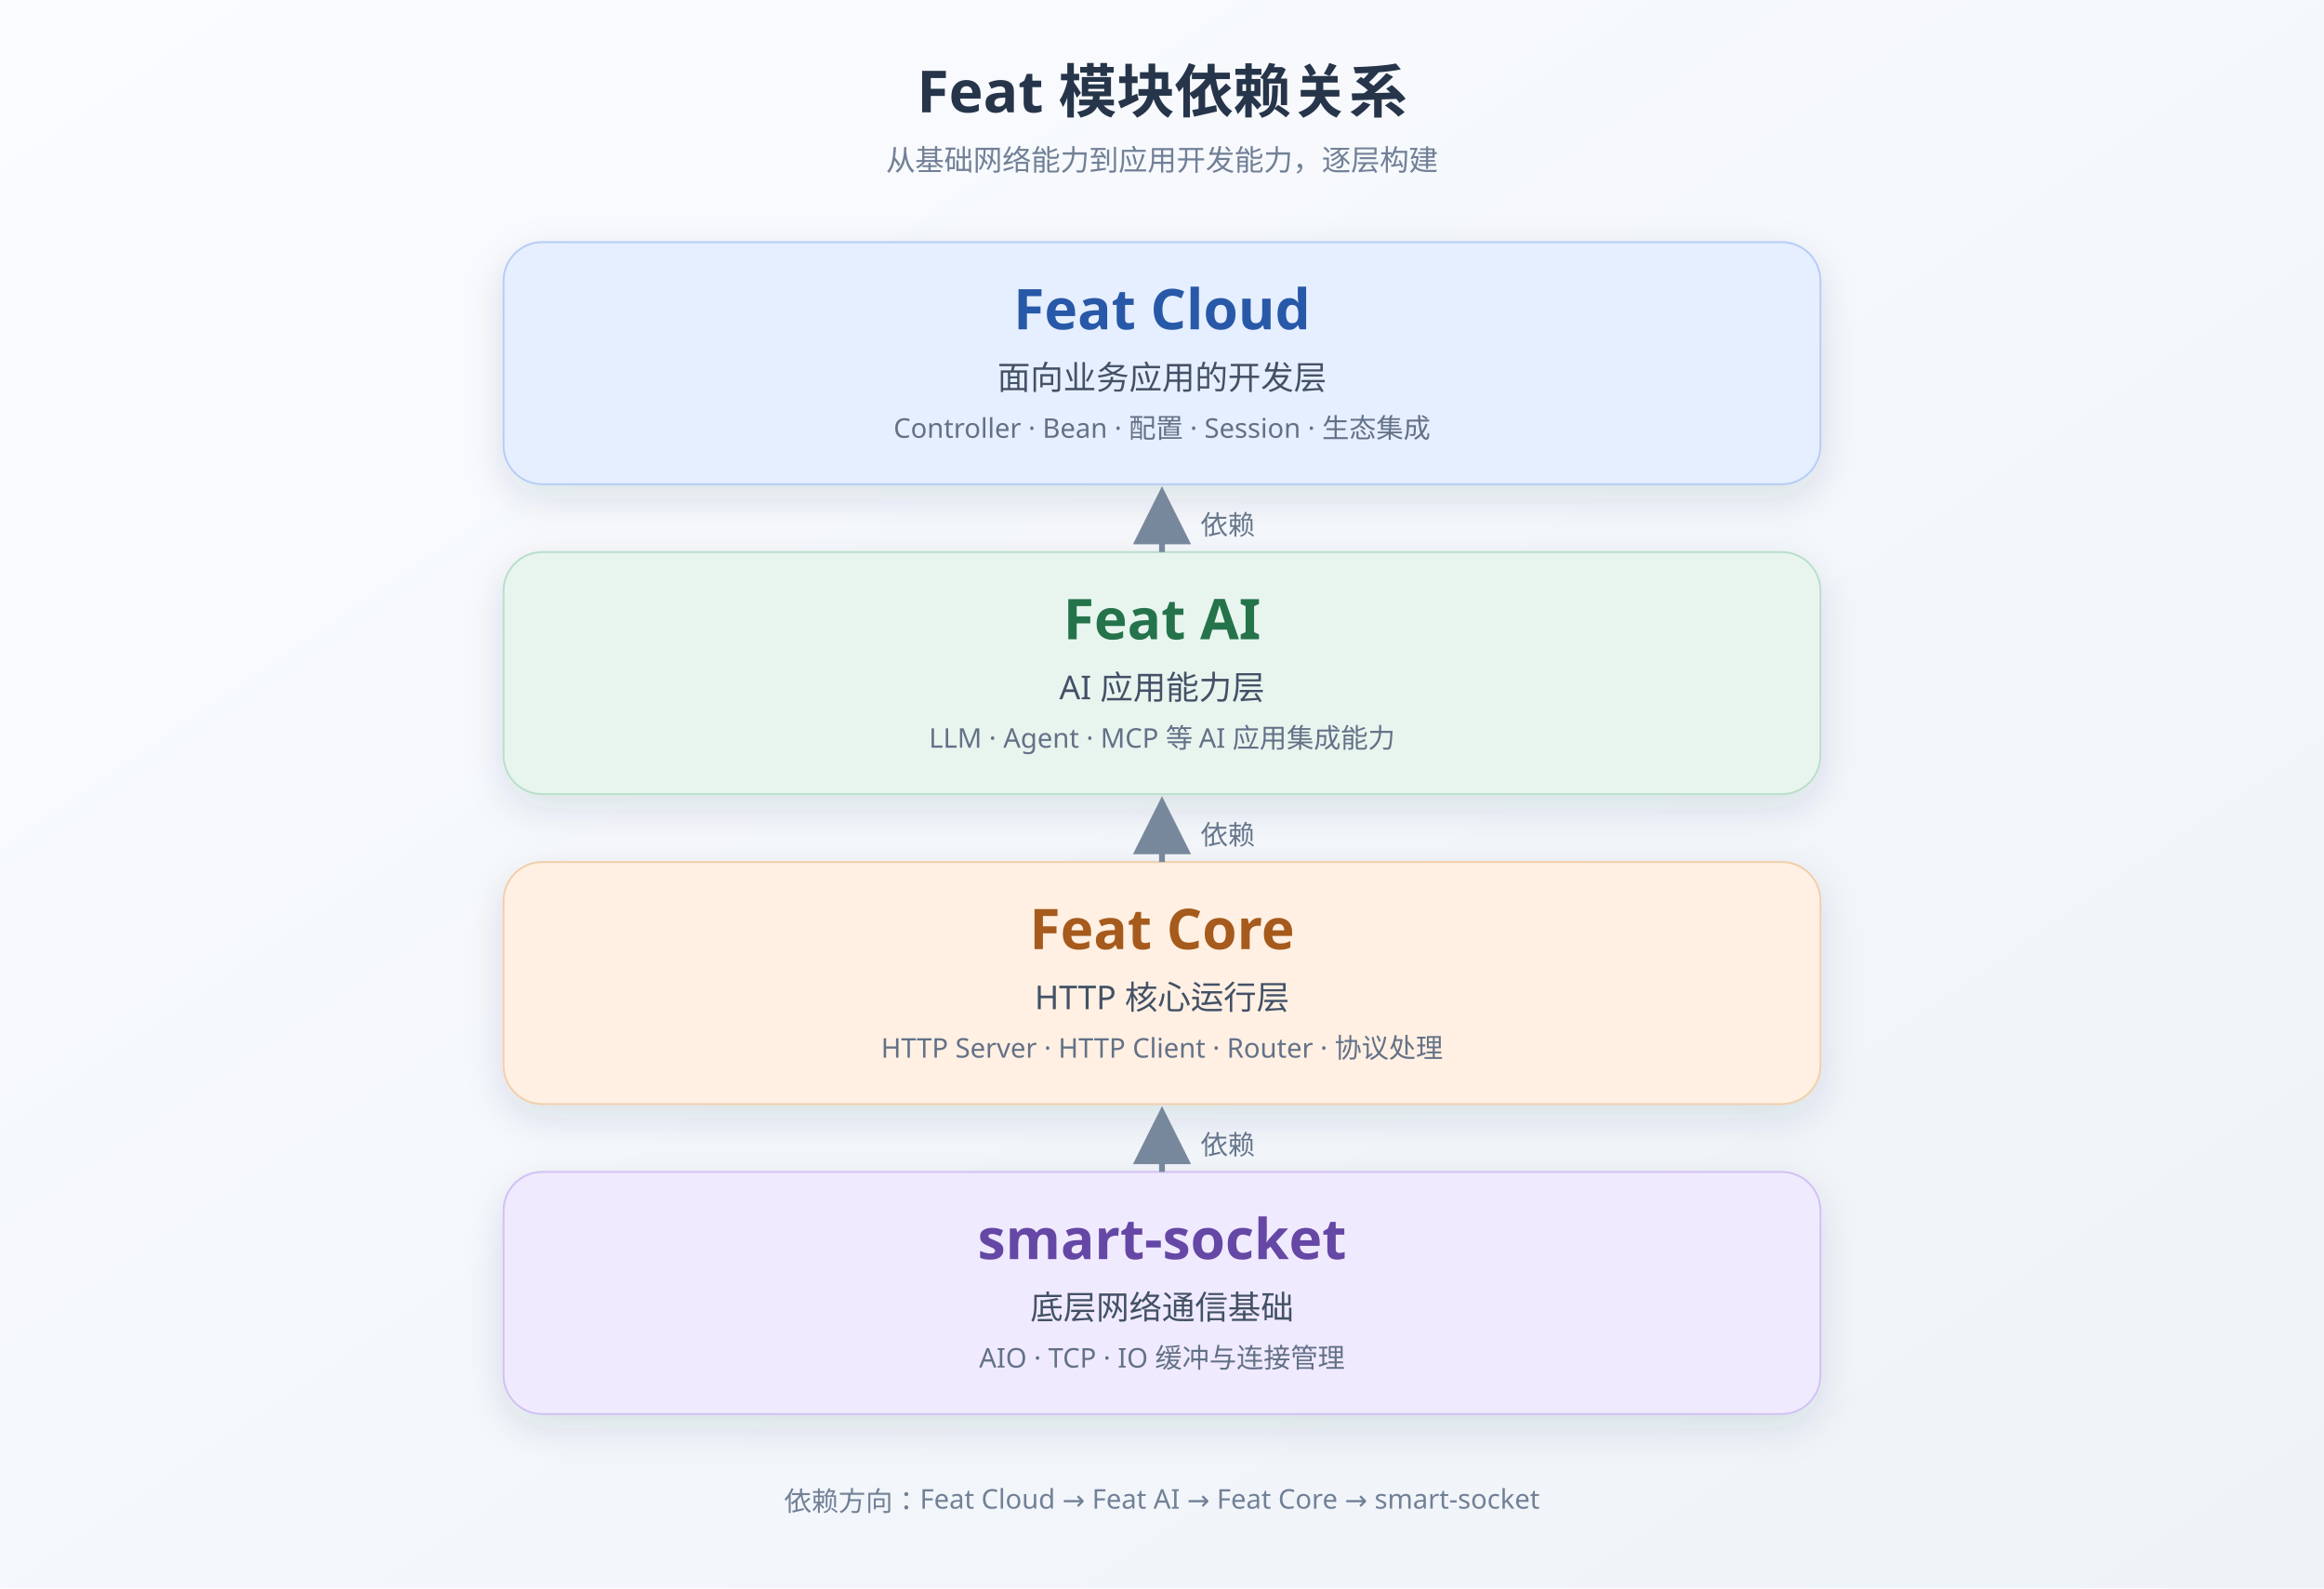
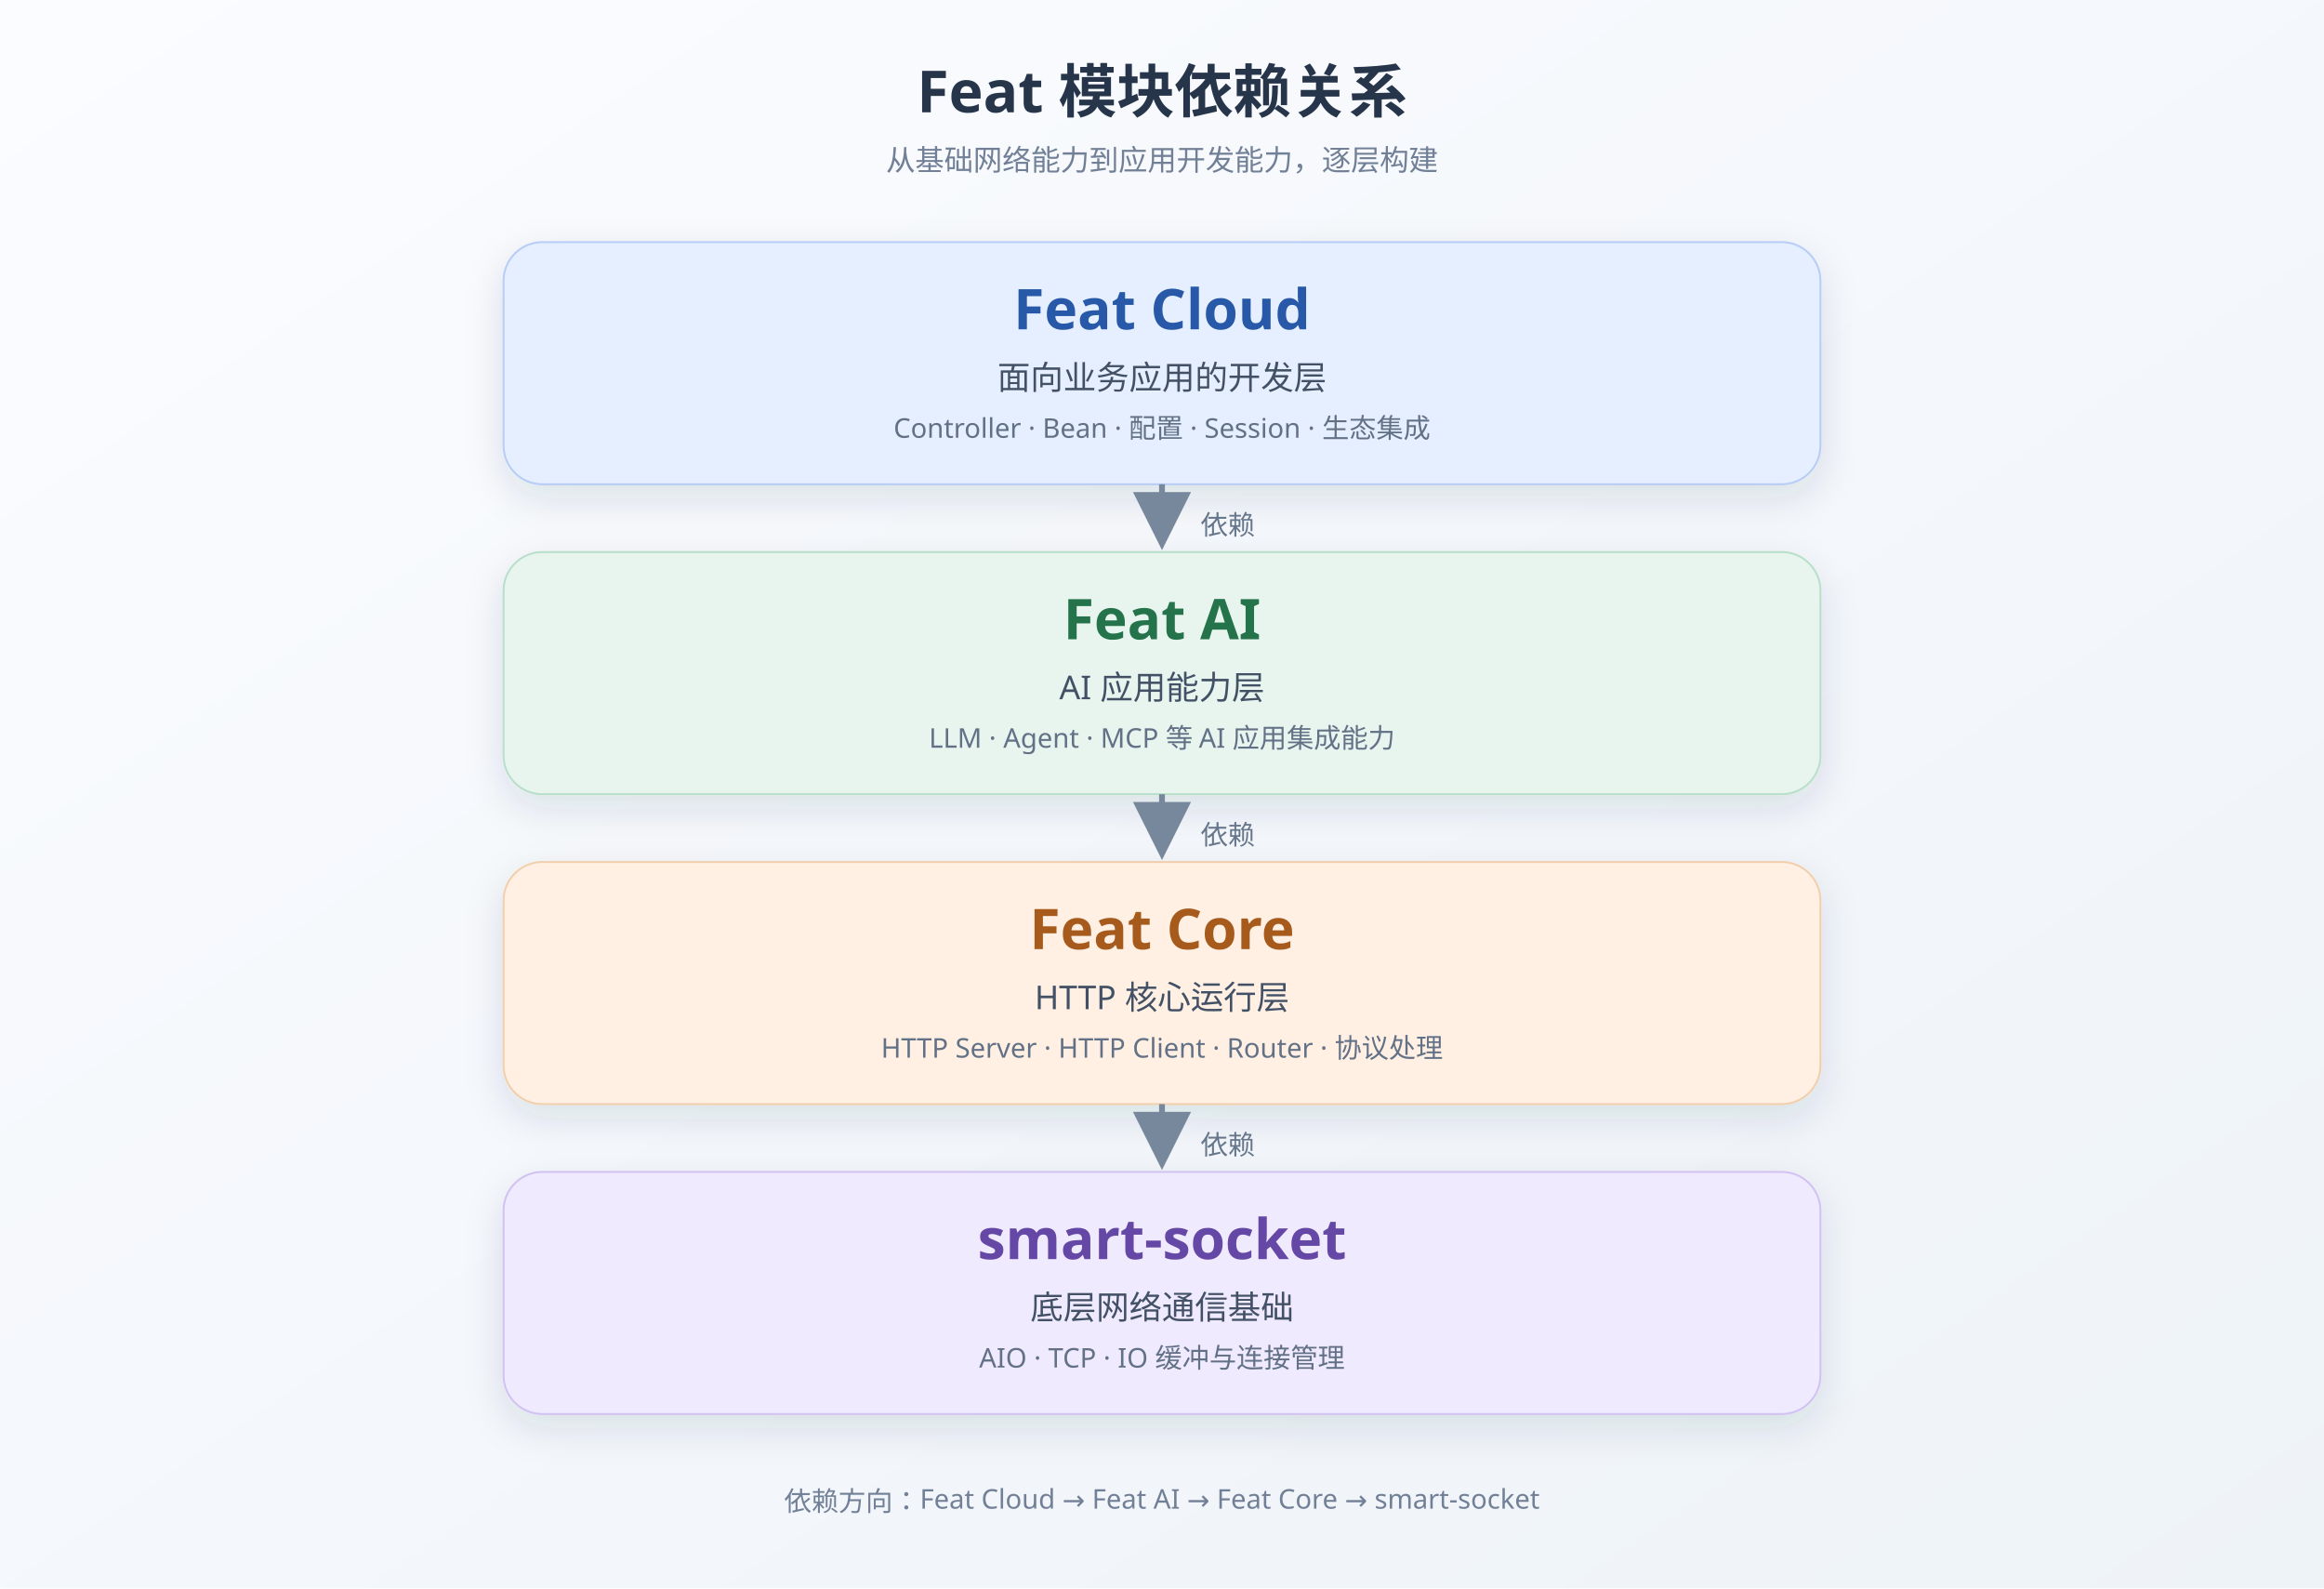
<svg xmlns="http://www.w3.org/2000/svg" width="1200" height="820" viewBox="0 0 1200 820" role="img" aria-labelledby="title desc">
  <defs>
    <linearGradient id="bg" x1="0" y1="0" x2="1" y2="1">
      <stop offset="0%" stop-color="#fbfcff" />
      <stop offset="100%" stop-color="#eef3f8" />
    </linearGradient>
    <filter id="shadow" x="-15%" y="-15%" width="130%" height="140%">
      <feDropShadow dx="0" dy="7" stdDeviation="10" flood-color="#26354a" flood-opacity=".12" />
    </filter>
    <marker id="arrow" markerWidth="10" markerHeight="10" refX="7" refY="5" orient="auto">
      <path d="M0,0 L10,5 L0,10 Z" fill="#78889c" />
    </marker>
    <style>
      text { font-family: "PingFang SC","Microsoft YaHei",sans-serif; }
      .name { font-size: 29px; font-weight: 700; }
      .sub { font-size: 17px; fill: #435166; }
      .detail { font-size: 14px; fill: #637187; }
      .edge { stroke: #78889c; stroke-width: 3; fill: none; marker-end: url(#arrow); }
      .edge-label { font-size: 14px; fill: #66768b; }
    </style>
  </defs>
  <rect width="1200" height="820" fill="url(#bg)" />
  <text x="600" y="58" text-anchor="middle" font-size="30" font-weight="700" fill="#26354a">Feat 模块依赖关系</text>
  <text x="600" y="88" text-anchor="middle" font-size="15" fill="#718096">从基础网络能力到应用开发能力，逐层构建</text>
  <g filter="url(#shadow)">
    <rect x="260" y="125" width="680" height="125" rx="20" fill="#e6efff" stroke="#b7cdf5" />
    <rect x="260" y="285" width="680" height="125" rx="20" fill="#e8f5ef" stroke="#b9dfca" />
    <rect x="260" y="445" width="680" height="125" rx="20" fill="#fff0e3" stroke="#f1cfad" />
    <rect x="260" y="605" width="680" height="125" rx="20" fill="#f0eaff" stroke="#d1c2f2" />
  </g>
  <text class="name" x="600" y="170" text-anchor="middle" fill="#2859a8">Feat Cloud</text>
  <text class="sub" x="600" y="201" text-anchor="middle">面向业务应用的开发层</text>
  <text class="detail" x="600" y="226" text-anchor="middle">Controller · Bean · 配置 · Session · 生态集成</text>
  <text class="name" x="600" y="330" text-anchor="middle" fill="#24734b">Feat AI</text>
  <text class="sub" x="600" y="361" text-anchor="middle">AI 应用能力层</text>
  <text class="detail" x="600" y="386" text-anchor="middle">LLM · Agent · MCP 等 AI 应用集成能力</text>
  <text class="name" x="600" y="490" text-anchor="middle" fill="#a65a1c">Feat Core</text>
  <text class="sub" x="600" y="521" text-anchor="middle">HTTP 核心运行层</text>
  <text class="detail" x="600" y="546" text-anchor="middle">HTTP Server · HTTP Client · Router · 协议处理</text>
  <text class="name" x="600" y="650" text-anchor="middle" fill="#6547a5">smart-socket</text>
  <text class="sub" x="600" y="681" text-anchor="middle">底层网络通信基础</text>
  <text class="detail" x="600" y="706" text-anchor="middle">AIO · TCP · IO 缓冲与连接管理</text>
-   <path class="edge" d="M600 285 V260" />
-   <path class="edge" d="M600 445 V420" />
-   <path class="edge" d="M600 605 V580" />
+   <path class="edge" d="M600 250 V275" />
+   <path class="edge" d="M600 410 V435" />
+   <path class="edge" d="M600 570 V595" />
  <text class="edge-label" x="620" y="276">依赖</text>
  <text class="edge-label" x="620" y="436">依赖</text>
  <text class="edge-label" x="620" y="596">依赖</text>
  <text x="600" y="780" text-anchor="middle" font-size="14" fill="#718096">依赖方向：Feat Cloud → Feat AI → Feat Core → smart-socket</text>
</svg>
